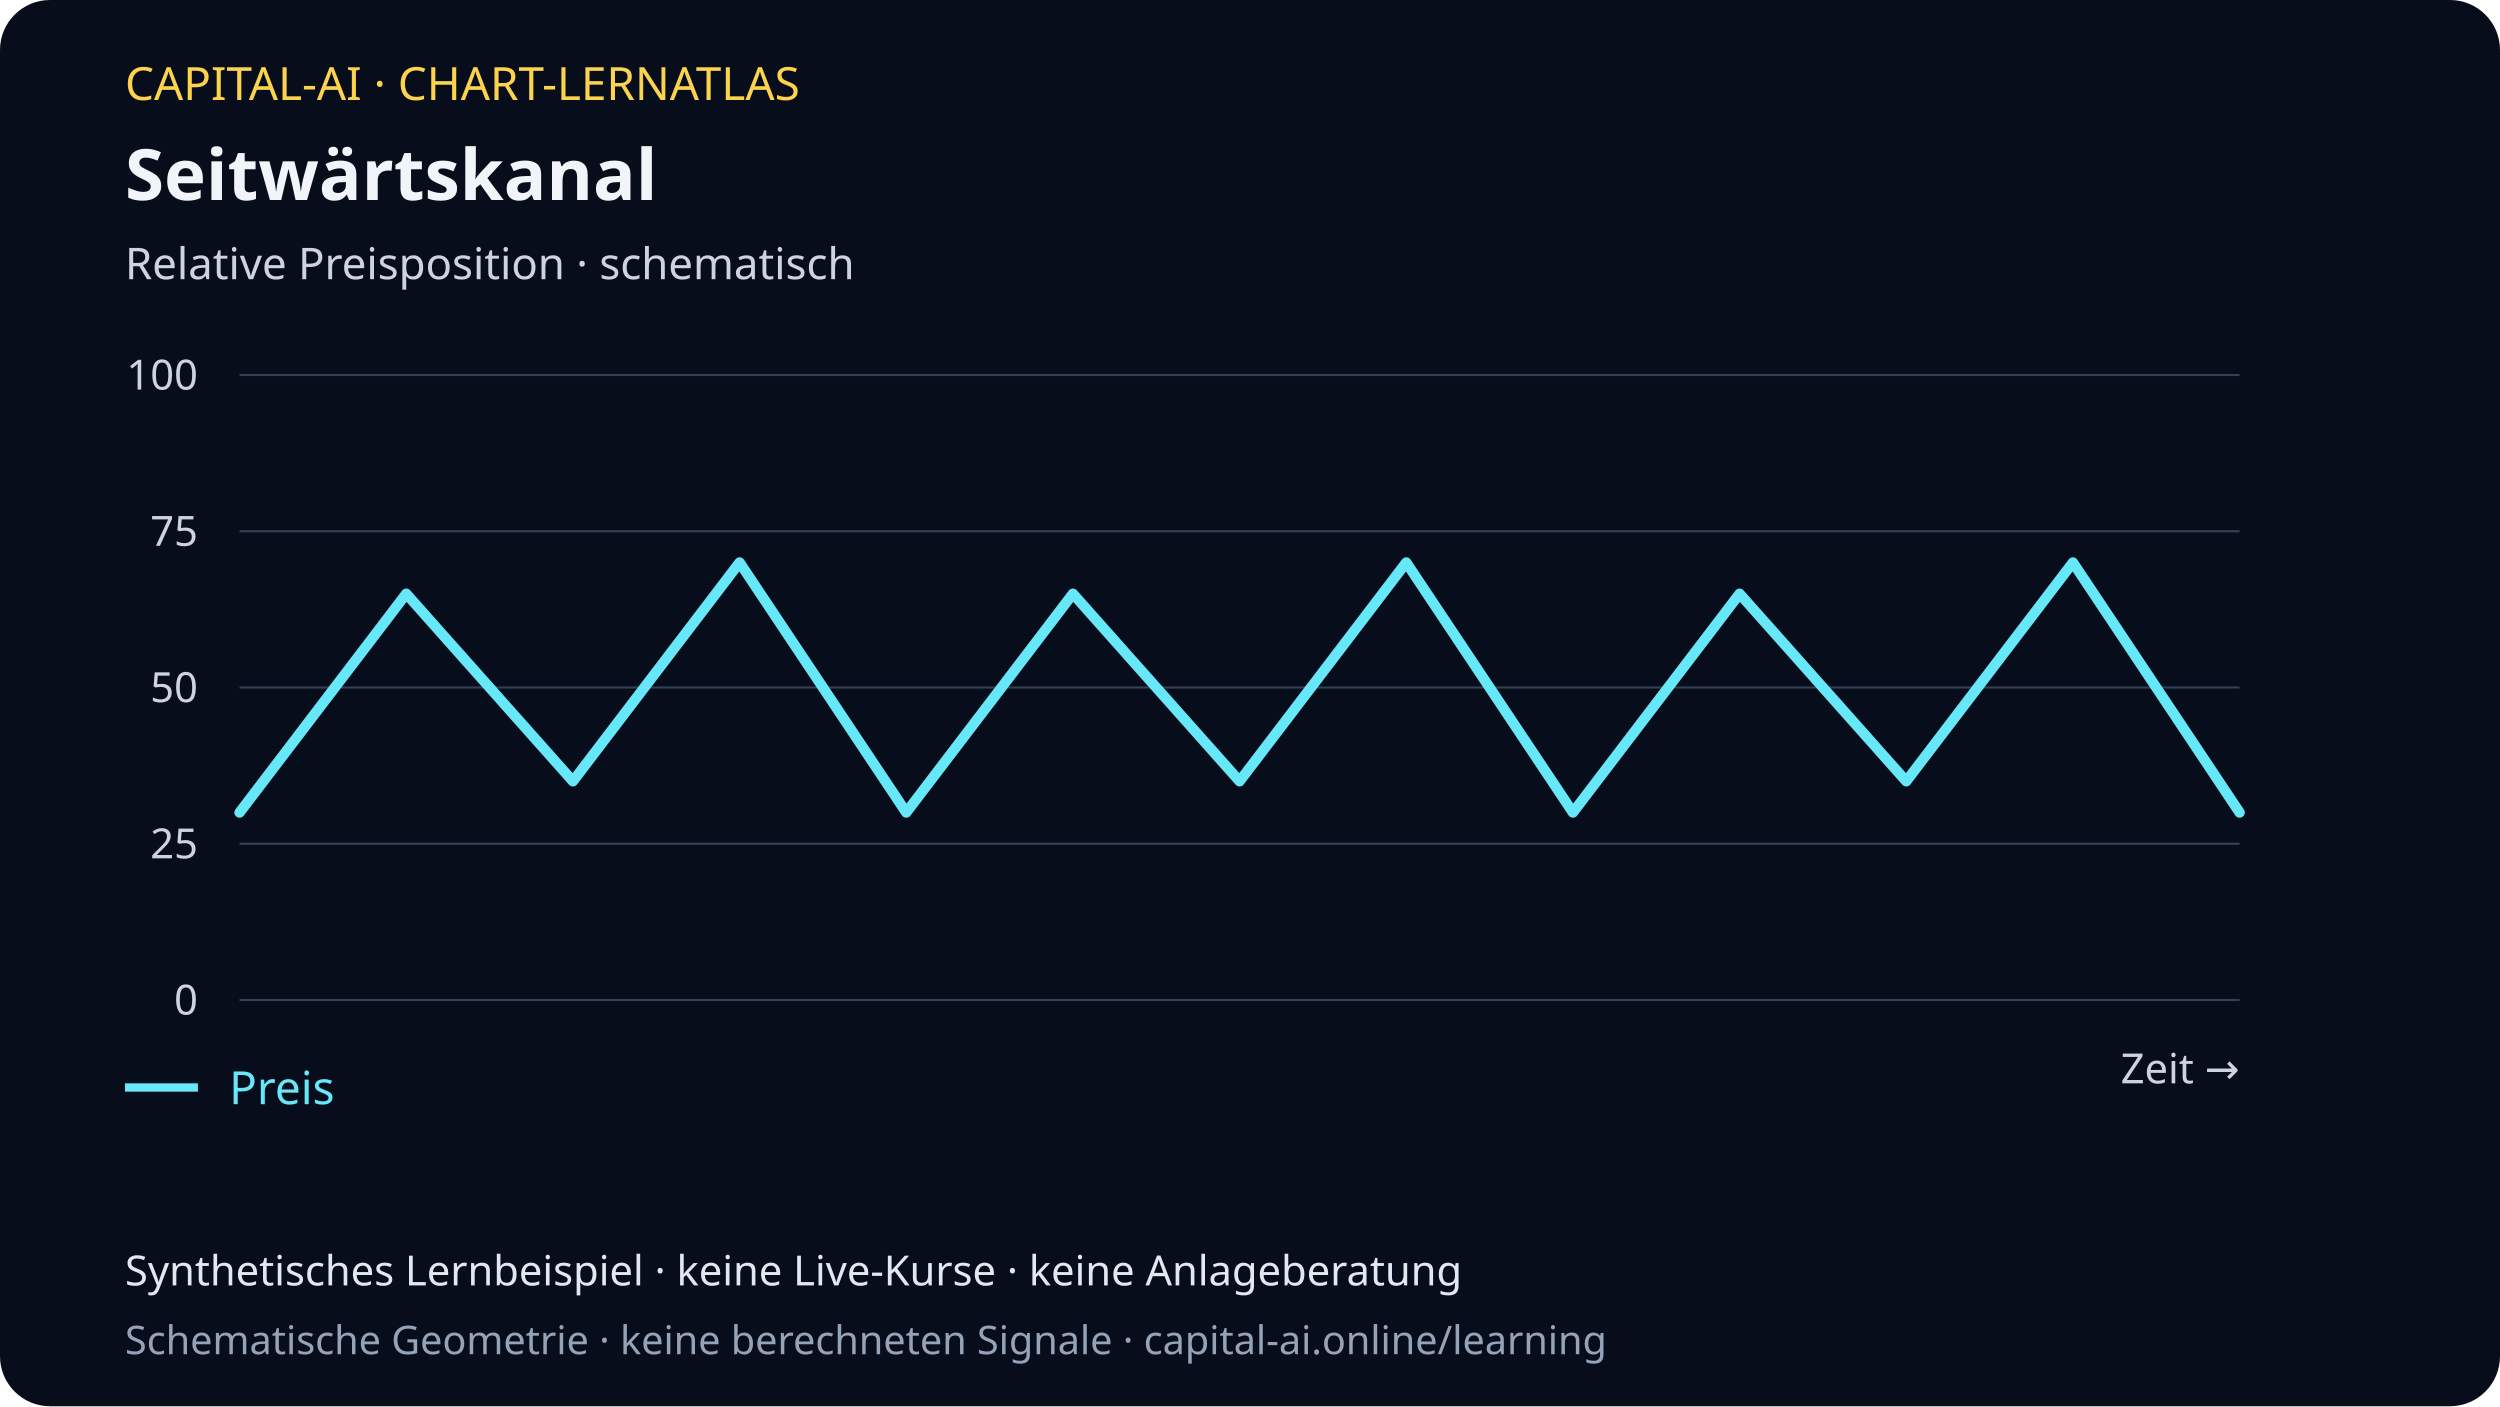
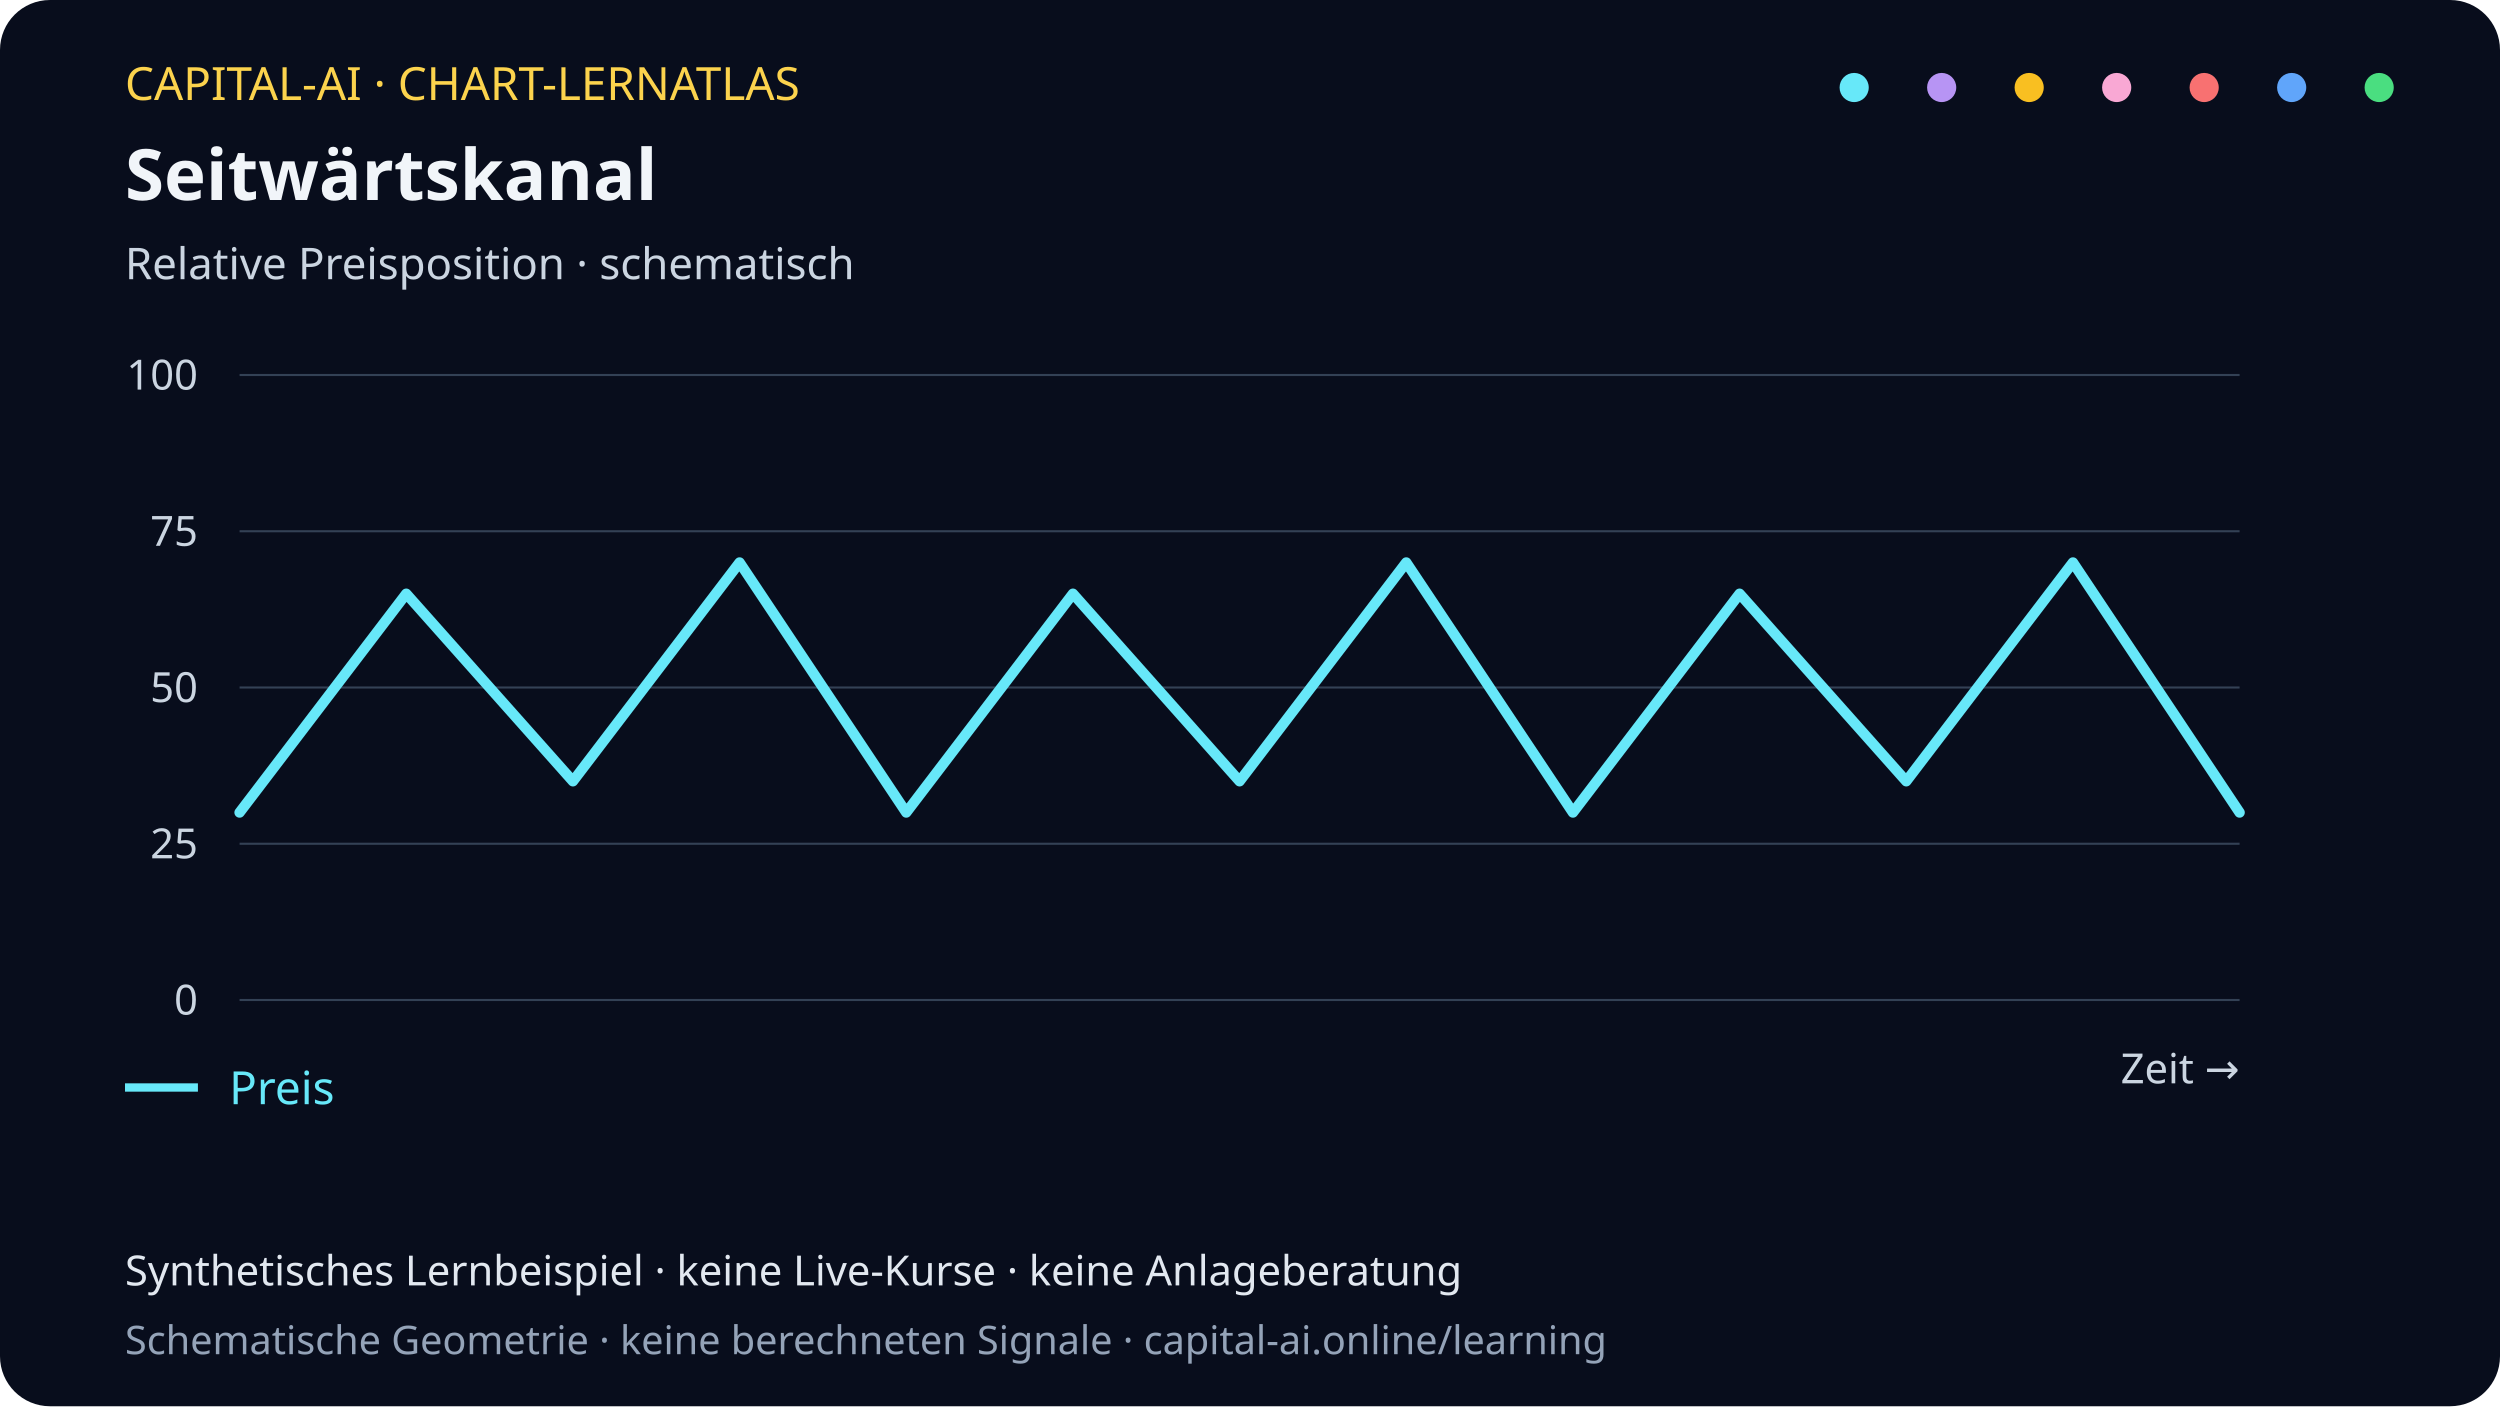
<svg xmlns="http://www.w3.org/2000/svg" viewBox="0 0 1200 675" role="img" aria-label="Seitwärtskanal. Wiederholte Richtungswechsel bleiben innerhalb einer waagerechten Spanne. Das Schema vereinfacht Verlauf und Zeitebene. Synthetisches Lernbeispiel · keine Live-Kurse · keine Anlageberatung" class="h-auto w-full rounded-xl">
  <rect width="1200" height="675" rx="24" fill="#080d1c" />
+   <g aria-hidden="true" data-universe-spectrum="CAPITAL_AI_UNIVERSE@1">
+     <circle cx="890" cy="42" r="7" fill="#67E8F9" />
+     <circle cx="932" cy="42" r="7" fill="#B794F4" />
+     <circle cx="974" cy="42" r="7" fill="#F9BF21" />
+     <circle cx="1016" cy="42" r="7" fill="#F9A8D4" />
+     <circle cx="1058" cy="42" r="7" fill="#F87171" />
+     <circle cx="1100" cy="42" r="7" fill="#60A5FA" />
+     <circle cx="1142" cy="42" r="7" fill="#4ADE80" />
+   </g>
  <g font-family="system-ui, sans-serif">
    <text x="60" y="48" fill="#fcd34d" font-size="22">CAPITAL-AI · CHART-LERNATLAS</text>
    <text x="60" y="96" fill="#f1f5f9" font-size="34" font-weight="700">Seitwärtskanal</text>
    <text x="60" y="134" fill="#cbd5e1" font-size="21">Relative Preisposition · schematisch</text>
    <g>
      <line x1="115" x2="1075" y1="480" y2="480" stroke="#334155" />
      <text x="95" y="487" text-anchor="end" fill="#cbd5e1" font-size="20">0</text>
    </g>
    <g>
      <line x1="115" x2="1075" y1="405" y2="405" stroke="#334155" />
      <text x="95" y="412" text-anchor="end" fill="#cbd5e1" font-size="20">25</text>
    </g>
    <g>
      <line x1="115" x2="1075" y1="330" y2="330" stroke="#334155" />
      <text x="95" y="337" text-anchor="end" fill="#cbd5e1" font-size="20">50</text>
    </g>
    <g>
      <line x1="115" x2="1075" y1="255" y2="255" stroke="#334155" />
      <text x="95" y="262" text-anchor="end" fill="#cbd5e1" font-size="20">75</text>
    </g>
    <g>
      <line x1="115" x2="1075" y1="180" y2="180" stroke="#334155" />
      <text x="95" y="187" text-anchor="end" fill="#cbd5e1" font-size="20">100</text>
    </g>
    <g>
      <polyline points="115,390 195,285 275,375 355,270 435,390 515,285 595,375 675,270 755,390 835,285 915,375 995,270 1075,390" fill="none" stroke="#67e8f9" stroke-width="5" stroke-linejoin="round" stroke-linecap="round" />
      <line x1="60" x2="95" y1="522" y2="522" stroke="#67e8f9" stroke-width="4" />
      <text x="110" y="530" fill="#67e8f9" font-size="22">Preis</text>
    </g>
    <text x="1075" y="520" text-anchor="end" fill="#cbd5e1" font-size="20">Zeit →</text>
    <text x="60" y="617" fill="#e2e8f0" font-size="20">Synthetisches Lernbeispiel · keine Live-Kurse · keine Anlageberatung</text>
    <text x="60" y="650" fill="#94a3b8" font-size="19">Schematische Geometrie · keine berechneten Signale · capital-ai.online/learning</text>
  </g>
</svg>
